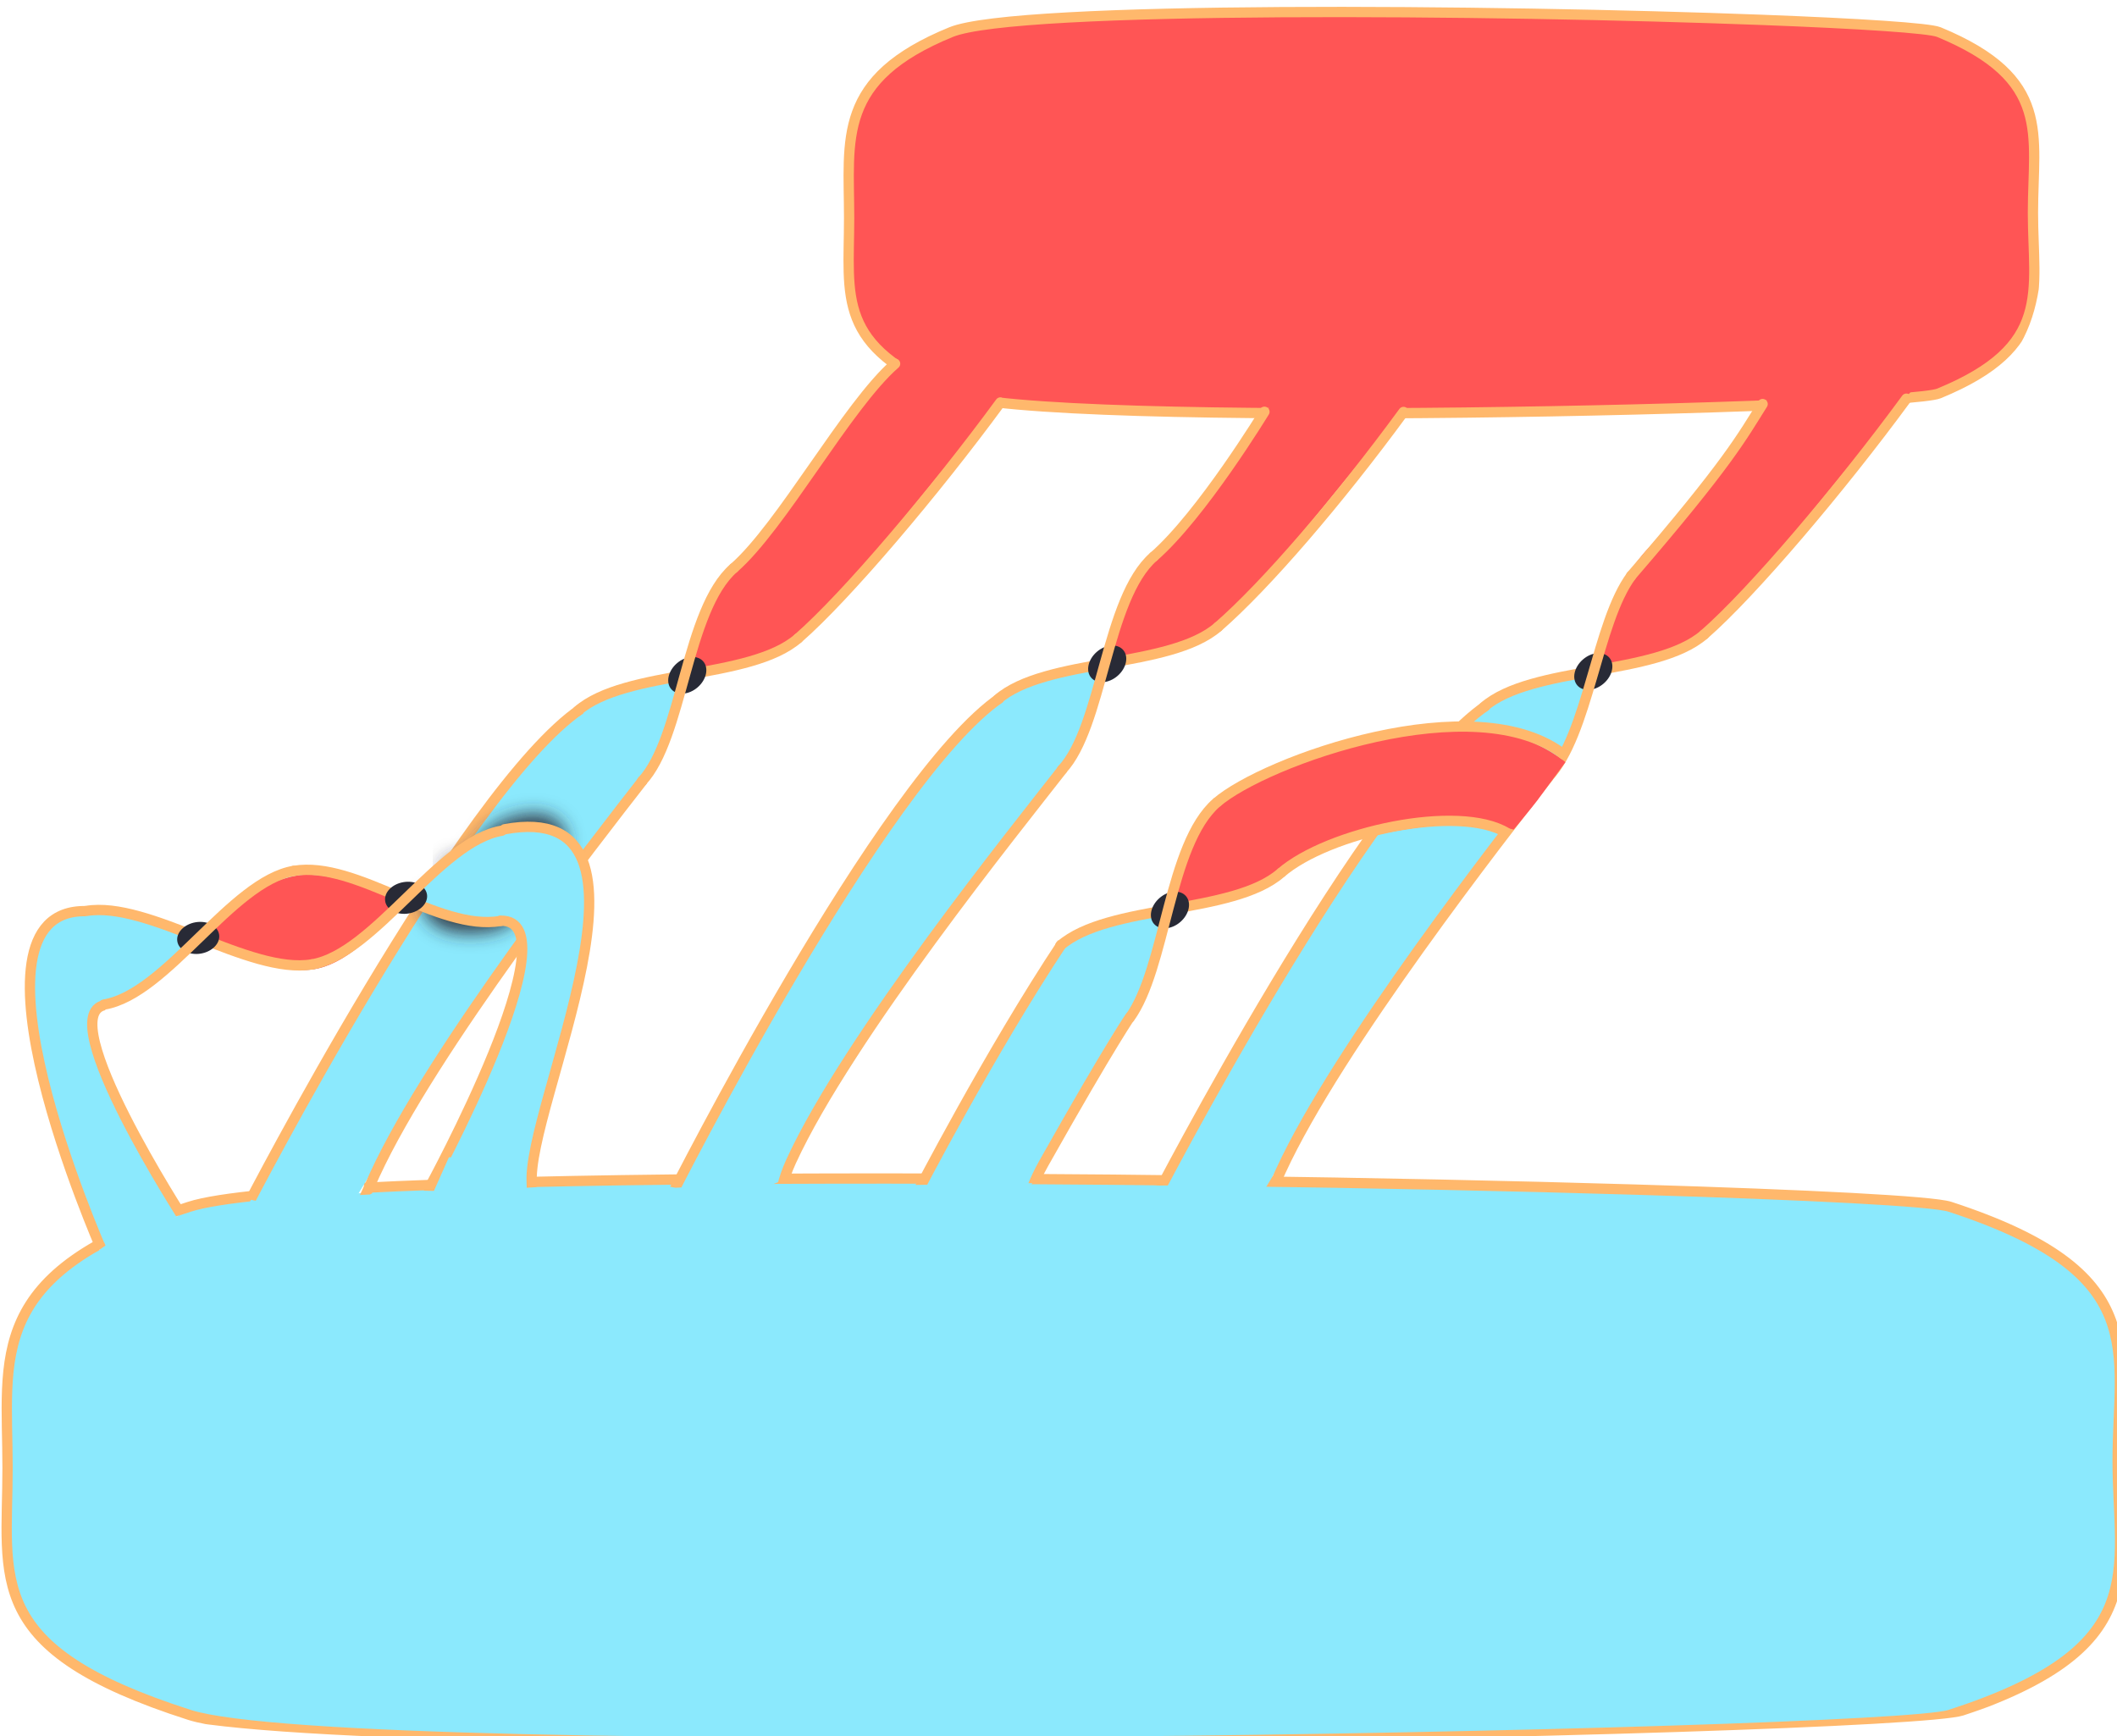
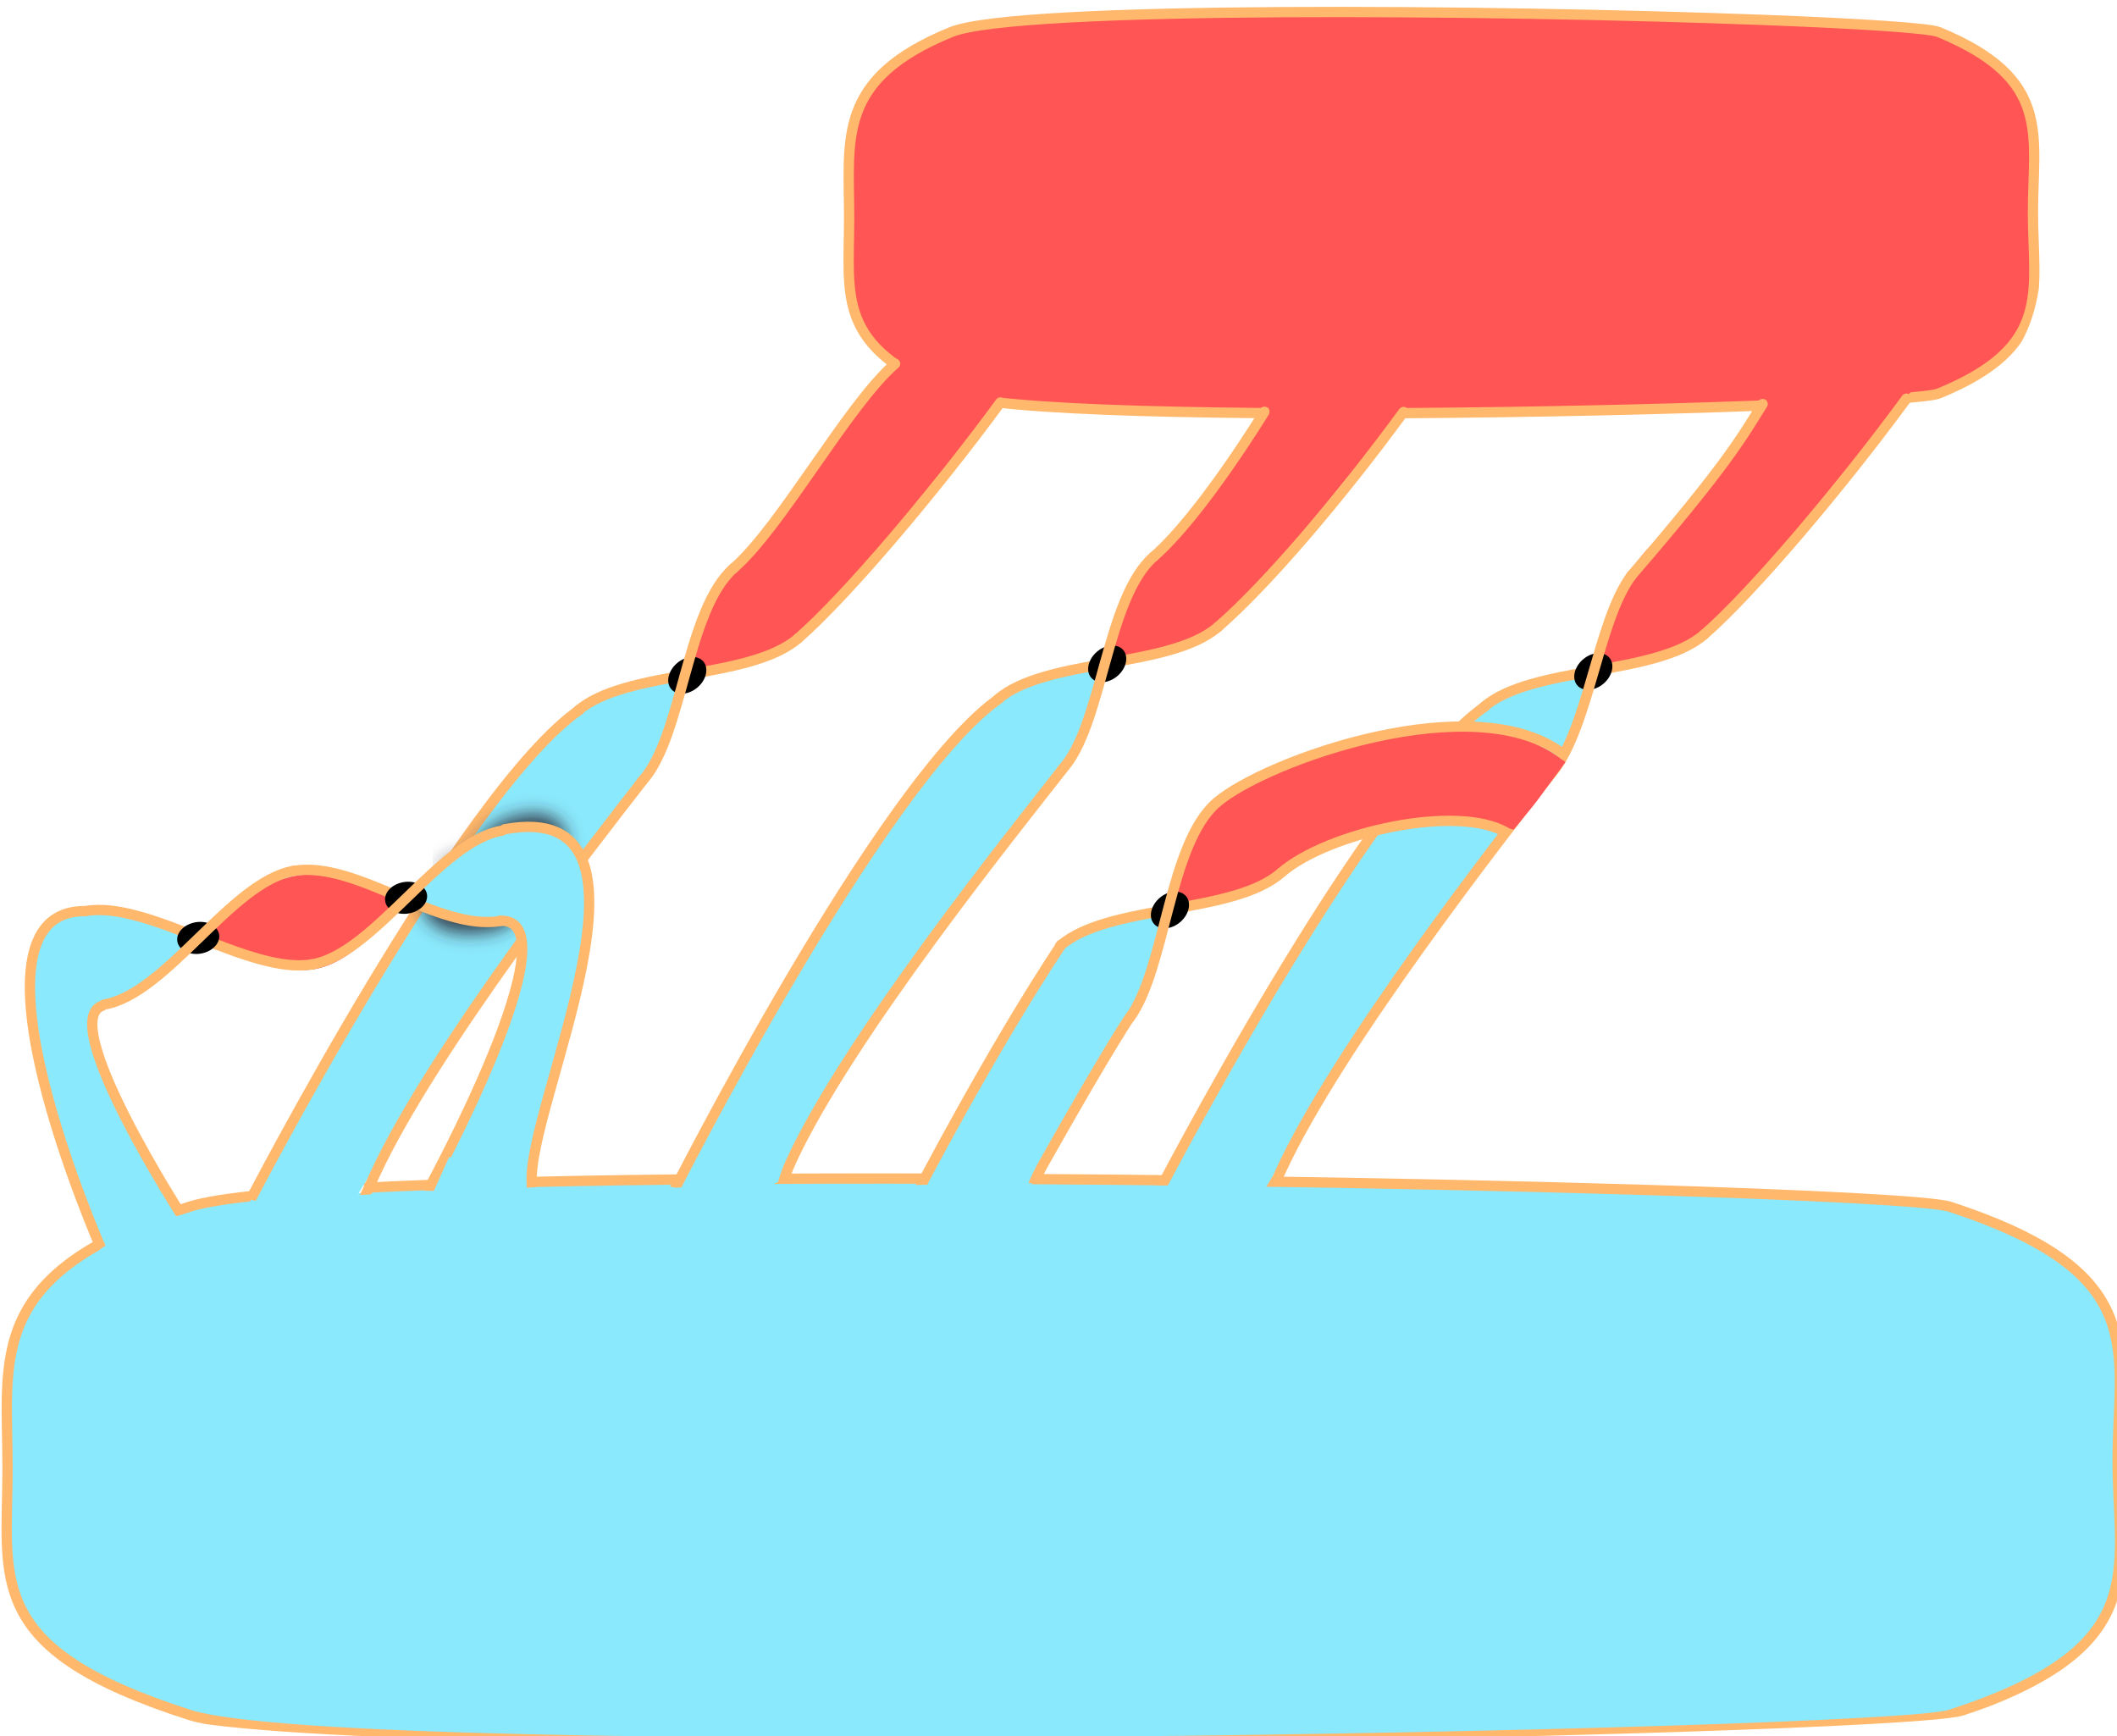
- <svg xmlns="http://www.w3.org/2000/svg" xmlns:ns1="http://vectornator.io" height="100%" stroke-miterlimit="10" style="fill-rule:nonzero;clip-rule:evenodd;stroke-linecap:round;stroke-linejoin:round;" version="1.1" viewBox="0 0 1000 820" width="100%" xml:space="preserve">
+ <svg xmlns="http://www.w3.org/2000/svg" xmlns:ns1="http://vectornator.io" stroke-miterlimit="10" style="fill-rule:nonzero;clip-rule:evenodd;stroke-linecap:round;stroke-linejoin:round;" version="1.1" viewBox="0 0 1000 820" xml:space="preserve">
  <defs>
    <filter color-interpolation-filters="sRGB" filterUnits="userSpaceOnUse" height="61.911" id="Filter" width="79.592" x="188.957" y="389.485">
      <feDropShadow dx="-3.599" dy="6.227" flood-color="#282a36" flood-opacity="0.9" in="SourceGraphic" result="Shadow" stdDeviation="4.253" />
    </filter>
    <filter color-interpolation-filters="sRGB" filterUnits="userSpaceOnUse" height="61.911" id="Filter_2" width="79.592" x="198.453" y="373.82">
      <feDropShadow dx="5.897" dy="-9.439" flood-color="#282a36" flood-opacity="0.9" in="SourceGraphic" result="Shadow" stdDeviation="4.253" />
    </filter>
  </defs>
-   <clipPath id="ArtboardFrame">
+   <clipPath id="ArtboardFrame_19">
    <rect height="820" width="1000" x="0" y="0" />
  </clipPath>
-   <g clip-path="url(#ArtboardFrame)" id="Layer-1" ns1:layerName="Layer 1" visibility="hidden">
-     <path d="M-110.735-138.315L1054.77-138.315L1054.77 1059.06L-110.735 1059.06L-110.735-138.315Z" fill="#282a36" fill-rule="nonzero" opacity="1" stroke="none" />
+   <g clip-path="url(#ArtboardFrame_19)" id="Layer-1" ns1:layerName="Layer 1" visibility="hidden">
+     <path d="M-110.735-138.315L1054.77-138.315L1054.77 1059.06L-110.735 1059.06L-110.735-138.315Z" class="fill-background" fill-rule="nonzero" opacity="1" stroke="none" />
  </g>
-   <g clip-path="url(#ArtboardFrame)" id="Layer-2" ns1:layerName="Layer 2">
+   <g clip-path="url(#ArtboardFrame_19)" id="Layer-2" ns1:layerName="Layer 2">
    <g opacity="1">
      <clipPath id="ClipPath">
        <path d="M-4.696 685.607C-14.171 626.683 38.457 574.606 38.457 574.606L46.742 590.476L84.365 574.223L79.04 560.128L119.769 550.946L121.813 566.998L172.327 563.436L169.686 542.141C169.686 542.141 192.338 540.495 200.136 540.167C201.724 540.1 205.816 561.999 205.816 561.999L250.844 560.883C250.844 560.883 247.063 538.309 249.454 538.228C264.049 537.728 297.108 533.782 297.108 533.782L307.581 533.344L337.672 545.507L338.552 532.886C338.552 532.886 354.148 532.003 360.511 531.93C363.844 531.892 363.605 548.044 363.605 548.044L399.917 545.095C399.917 545.095 397.709 523.156 401.657 523.103C426.327 522.773 525.881 513.996 525.881 513.996C525.881 513.996 472.419 563.149 485.708 543.488C498.997 523.828 513.762 541.582 513.762 541.582L536.911 543.481L574.901 524.389C574.901 524.389 596.023 524.713 615.383 526.57C618.969 526.914 619.175 540.113 619.175 540.113L645.178 543.805L657.041 525.976L830.984 531.056L807.724 551.35L847.676 552.536L856.673 537.799L882.518 542.943L887.473 553.381L914.781 560.05C914.781 560.05 921.262 545.144 921.724 545.298C1019.45 577.702 1008.45 631.163 1008.45 685.607C1008.45 740.284 1025.85 777.9 927.402 810.303C896.481 820.481 153.255 835.291 76.356 810.303C-23.344 777.906 4.778 744.532-4.696 685.607Z" />
      </clipPath>
      <g clip-path="url(#ClipPath)">
-         <path d="M3.569 693.43C3.569 640.633-7.314 601.199 89.452 570.019C144.546 552.266 547.802 555.174 772.262 561.901C854.641 564.37 912.937 567.353 921.098 570.019C1016.59 601.203 1000.3 637.625 1000.3 690.019C1000.3 742.637 1017.3 778.836 921.098 810.019C890.881 819.813 164.598 834.066 89.452 810.019C-7.975 778.842 3.569 746.435 3.569 693.43Z" fill="#8be9fd" fill-rule="nonzero" opacity="1" stroke="#ffb86c" stroke-linecap="round" stroke-linejoin="round" stroke-width="4.861" />
+         <path d="M3.569 693.43C3.569 640.633-7.314 601.199 89.452 570.019C144.546 552.266 547.802 555.174 772.262 561.901C854.641 564.37 912.937 567.353 921.098 570.019C1016.59 601.203 1000.3 637.625 1000.3 690.019C1000.3 742.637 1017.3 778.836 921.098 810.019C890.881 819.813 164.598 834.066 89.452 810.019C-7.975 778.842 3.569 746.435 3.569 693.43Z" class="fill-blue stroke-orange stroke-orange" fill="#8be9fd" fill-rule="nonzero" opacity="1" stroke="#ffb86c" stroke-linecap="round" stroke-linejoin="round" stroke-width="4.861" />
      </g>
    </g>
    <g opacity="1">
      <clipPath id="ClipPath_2">
        <path d="M396.458 97.369C391.143 55.46 420.669 18.421 420.669 18.421L428.377 9.883L434.186 12.114L443.437 8.124L466.287 1.593L473.554 1.804L481.496-1.591L494.292-4.67C494.292-4.67 507.001-5.84 511.376-6.074C512.267-6.121 522.722-6.061 522.722-6.061C522.722-6.061 534.229 10.886 533.705-5.993C533.181-22.872 537.704-7.395 539.045-7.453C547.234-7.808 565.78-10.614 565.78-10.614L571.656-10.926L588.538-2.276L589.032-11.252C589.032-11.252 597.782-11.88 601.352-11.932C603.221-11.959 603.087-0.471 603.087-0.471L623.46-2.568C623.46-2.568 622.221-18.172 624.436-18.21C638.276-18.445 694.13-24.687 694.13-24.687L681.516-5.443L702.608-8.023L721.632-17.296C721.632-17.296 733.482-17.065 744.343-15.744C746.355-15.499 746.471-6.112 746.471-6.112L761.059-3.486L767.715-16.167L865.302-12.554C865.302-12.554 859.275 17.447 855.304 2.102C851.334-13.243 871.904 1.895 871.904 1.895L879.715-7.758L894.215-4.099L894.684 1.423L909.766 4.59C909.766 4.59 915.951-2.534 916.211-2.424C971.037 20.623 964.87 58.646 964.87 97.369C964.87 136.257 966.456 173.917 911.224 196.963C893.876 204.202 485.504 208.737 442.361 190.965C386.427 167.923 401.774 139.278 396.458 97.369Z" />
      </clipPath>
      <g clip-path="url(#ClipPath_2)">
-         <path d="M401.095 102.932C401.095 65.382 394.99 37.335 449.279 15.158C480.188 2.531 706.428 4.6 832.358 9.384C878.575 11.14 911.281 13.262 915.86 15.158C969.436 37.337 960.296 63.242 960.296 100.506C960.296 137.93 969.832 163.676 915.86 185.855C898.907 192.821 491.438 202.958 449.279 185.855C394.619 163.681 401.095 140.632 401.095 102.932Z" fill="#ff5555" fill-rule="nonzero" opacity="1" stroke="#ffb86c" stroke-linecap="round" stroke-linejoin="round" stroke-width="4.861" />
+         <path d="M401.095 102.932C401.095 65.382 394.99 37.335 449.279 15.158C480.188 2.531 706.428 4.6 832.358 9.384C878.575 11.14 911.281 13.262 915.86 15.158C969.436 37.337 960.296 63.242 960.296 100.506C960.296 137.93 969.832 163.676 915.86 185.855C898.907 192.821 491.438 202.958 449.279 185.855C394.619 163.681 401.095 140.632 401.095 102.932Z" class="fill-red stroke-orange stroke-orange" fill="#ff5555" fill-rule="nonzero" opacity="1" stroke="#ffb86c" stroke-linecap="round" stroke-linejoin="round" stroke-width="4.861" />
      </g>
    </g>
  </g>
  <g id="Layer-7" ns1:layerName="Layer 7">
    <g opacity="1">
      <clipPath id="ClipPath_3">
        <path d="M326.437 325.567C307.062 307.143 165.112 318.074 182.955 299.31C200.798 280.547 88.275 603.297 107.649 621.721C127.023 640.144 405.38 356.777 387.537 375.541C369.694 394.305 345.811 343.991 326.437 325.567Z" />
      </clipPath>
      <g clip-path="url(#ClipPath_3)">
-         <path d="M452.462 233.611C428.943 252.236 369.241 249.758 345.722 268.382L345.717 268.376C322.198 287 320.325 358.183 305.026 369.308C272.546 392.926 169.326 563.757 169.326 563.757C169.326 563.757 106.497 589.149 118.525 566.753C231.778 355.884 269.191 338.642 269.191 338.642C288.673 323.214 331.914 319.67 359.66 310.473C365.409 308.567 370.479 306.15 374.516 302.953L374.521 302.96C398.04 284.335 393.733 221.501 424.92 195.96C448.86 176.354 564.994 33.844 660.481 36.812C759.538 39.892 713.28 114.275 726.123 133.07C726.123 133.07 709.807 144.026 709.62 143.579C686.314 87.841 749.54 81.345 660.224 75.757C615.75 72.975 465.444 228.676 451.464 233.731" fill="#8be9fd" fill-rule="nonzero" opacity="1" stroke="none" />
+         <path d="M452.462 233.611C428.943 252.236 369.241 249.758 345.722 268.382L345.717 268.376C322.198 287 320.325 358.183 305.026 369.308C272.546 392.926 169.326 563.757 169.326 563.757C169.326 563.757 106.497 589.149 118.525 566.753C231.778 355.884 269.191 338.642 269.191 338.642C288.673 323.214 331.914 319.67 359.66 310.473C365.409 308.567 370.479 306.15 374.516 302.953L374.521 302.96C398.04 284.335 393.733 221.501 424.92 195.96C448.86 176.354 564.994 33.844 660.481 36.812C759.538 39.892 713.28 114.275 726.123 133.07C726.123 133.07 709.807 144.026 709.62 143.579C686.314 87.841 749.54 81.345 660.224 75.757C615.75 72.975 465.444 228.676 451.464 233.731" class="fill-blue" fill="#8be9fd" fill-rule="nonzero" opacity="1" stroke="none" />
      </g>
    </g>
    <g opacity="1">
      <clipPath id="ClipPath_4">
        <path d="M326.437 325.567C307.062 307.143 309.874 272.164 327.717 253.4C335.863 244.834 290.618 211.265 329.599 177.034C376.002 136.286 448.695 174.99 446.724 177.759C444.753 180.528 570.229 195.188 551.254 229.316C518.772 287.735 409.141 308.274 397.878 320.118C380.035 338.882 345.811 343.991 326.437 325.567Z" />
      </clipPath>
      <g clip-path="url(#ClipPath_4)">
-         <path d="M429.438 165.264C405.919 183.889 369.241 249.758 345.722 268.382L344.84 271.883C316.05 302.365 329.579 344.078 297.896 367.16C277.69 381.881 370.363 436.07 370.363 436.07L342.798 465.057C342.798 465.057 212.892 362.225 268.732 332.527C302.243 314.705 331.914 319.67 359.66 310.473C365.409 308.567 370.479 306.15 374.516 302.953L374.521 302.96C398.04 284.335 453.226 209.661 484.41 175.798C541.99 113.272 596.665 43.162 616.86 72.715L563.666 41.015C563.666 41.015 537.372 65.439 495.315 80.643" fill="#ff5555" fill-rule="nonzero" opacity="1" stroke="none" />
+         <path d="M429.438 165.264C405.919 183.889 369.241 249.758 345.722 268.382L344.84 271.883C316.05 302.365 329.579 344.078 297.896 367.16C277.69 381.881 370.363 436.07 370.363 436.07L342.798 465.057C342.798 465.057 212.892 362.225 268.732 332.527C302.243 314.705 331.914 319.67 359.66 310.473C365.409 308.567 370.479 306.15 374.516 302.953L374.521 302.96C398.04 284.335 453.226 209.661 484.41 175.798C541.99 113.272 596.665 43.162 616.86 72.715L563.666 41.015C563.666 41.015 537.372 65.439 495.315 80.643" class="fill-red" fill="#ff5555" fill-rule="nonzero" opacity="1" stroke="none" />
      </g>
    </g>
    <g opacity="1">
-       <path d="M376.991 301.52C354.367 321.222 295.465 316.137 272.841 335.839" fill="none" opacity="1" stroke="#ffb86c" stroke-linecap="round" stroke-linejoin="round" stroke-width="4.861" />
-       <path d="M317.105 325.545C314.384 322.421 315.555 316.949 319.72 313.322C323.885 309.695 329.467 309.287 332.187 312.41C334.907 315.534 333.736 321.007 329.571 324.634C325.406 328.261 319.825 328.669 317.105 325.545Z" fill="#282a36" fill-rule="nonzero" opacity="1" stroke="none" />
-       <path d="M303.223 369.035C322.458 348.543 323.986 288.026 346.609 268.324" fill="none" opacity="1" stroke="#ffb86c" stroke-linecap="round" stroke-linejoin="round" stroke-width="4.861" />
-       <path d="M376.997 301.526C399.621 281.824 441.651 232.25 472.547 190.103" fill="none" opacity="1" stroke="#ffb86c" stroke-linecap="round" stroke-linejoin="round" stroke-width="4.861" />
-       <path d="M422.815 171.805C400.191 191.507 369.239 248.629 346.615 268.331" fill="none" opacity="1" stroke="#ffb86c" stroke-linecap="round" stroke-linejoin="round" stroke-width="4.861" />
+       <path d="M376.991 301.52C354.367 321.222 295.465 316.137 272.841 335.839" fill="none" opacity="1" class="stroke-orange stroke-orange" stroke="#ffb86c" stroke-linecap="round" stroke-linejoin="round" stroke-width="4.861" />
+       <path d="M317.105 325.545C314.384 322.421 315.555 316.949 319.72 313.322C323.885 309.695 329.467 309.287 332.187 312.41C334.907 315.534 333.736 321.007 329.571 324.634C325.406 328.261 319.825 328.669 317.105 325.545Z" class="fill-background" fill-rule="nonzero" opacity="1" stroke="none" />
+       <path d="M303.223 369.035C322.458 348.543 323.986 288.026 346.609 268.324" fill="none" opacity="1" class="stroke-orange stroke-orange" stroke="#ffb86c" stroke-linecap="round" stroke-linejoin="round" stroke-width="4.861" />
+       <path d="M376.997 301.526C399.621 281.824 441.651 232.25 472.547 190.103" fill="none" opacity="1" class="stroke-orange stroke-orange" stroke="#ffb86c" stroke-linecap="round" stroke-linejoin="round" stroke-width="4.861" />
+       <path d="M422.815 171.805C400.191 191.507 369.239 248.629 346.615 268.331" fill="none" opacity="1" class="stroke-orange stroke-orange" stroke="#ffb86c" stroke-linecap="round" stroke-linejoin="round" stroke-width="4.861" />
    </g>
    <g opacity="1">
      <clipPath id="ClipPath_5">
        <path d="M32.41 98.084L431.46 174.649L442.579 180.461L488.124 189.283L505.334 190.5L979.141 284.397L962.035 573.876L740.302 562.18C740.302 562.18 692.612 559.224 555.286 559.093C510.394 559.051 457.159 557.92 404.389 557.437C386.811 557.276 358.515 558.138 341.658 558.992C275.766 562.33 192.523 555.739 192.523 555.739L174.679 564.221L120.586 567.15L90.917 560.988L8.692 593.569L32.41 98.084Z" />
      </clipPath>
      <g clip-path="url(#ClipPath_5)">
-         <path d="M274.276 334.912C218.274 373.056 116.706 569.802 116.706 569.802L170.506 569.476C170.506 569.476 172.791 564.065 177.053 554.81C204.124 496.027 281.911 396.533 303.818 368.394" fill="none" opacity="1" stroke="#ffb86c" stroke-linecap="butt" stroke-linejoin="round" stroke-width="4.861" />
+         <path d="M274.276 334.912C218.274 373.056 116.706 569.802 116.706 569.802L170.506 569.476C170.506 569.476 172.791 564.065 177.053 554.81C204.124 496.027 281.911 396.533 303.818 368.394" fill="none" opacity="1" class="stroke-orange stroke-orange" stroke="#ffb86c" stroke-linecap="butt" stroke-linejoin="round" stroke-width="4.861" />
      </g>
    </g>
  </g>
-   <g clip-path="url(#ArtboardFrame)" id="Layer-3" ns1:layerName="Layer 3">
+   <g clip-path="url(#ArtboardFrame_19)" id="Layer-3" ns1:layerName="Layer 3">
    <g opacity="1">
      <clipPath id="ClipPath_6">
        <path d="M524.798 320.157C505.424 301.734 363.474 312.664 381.317 293.901C399.16 275.137 286.636 597.887 306.011 616.311C325.385 634.734 603.742 351.367 585.899 370.131C568.056 388.895 544.173 338.581 524.798 320.157Z" />
      </clipPath>
      <g clip-path="url(#ClipPath_6)">
-         <path d="M650.824 228.201C627.305 246.826 567.602 244.348 544.084 262.973L544.078 262.966C520.56 281.59 518.687 352.773 503.388 363.898C470.907 387.516 367.688 558.347 367.688 558.347C367.688 558.347 304.859 583.739 316.887 561.343C430.14 350.474 467.553 333.232 467.553 333.232C487.035 317.805 530.276 314.26 558.021 305.063C563.77 303.158 568.841 300.74 572.877 297.543L572.883 297.55C596.402 278.926 592.095 216.091 623.282 190.55C647.222 170.944 763.355 28.434 858.843 31.402C957.9 34.482 911.642 108.866 924.485 127.66C924.485 127.66 908.168 138.616 907.982 138.169C884.675 82.431 947.902 75.935 858.586 70.347C814.112 67.565 663.806 223.266 649.825 228.321" fill="#8be9fd" fill-rule="nonzero" opacity="1" stroke="none" />
+         <path d="M650.824 228.201C627.305 246.826 567.602 244.348 544.084 262.973L544.078 262.966C520.56 281.59 518.687 352.773 503.388 363.898C470.907 387.516 367.688 558.347 367.688 558.347C367.688 558.347 304.859 583.739 316.887 561.343C430.14 350.474 467.553 333.232 467.553 333.232C487.035 317.805 530.276 314.26 558.021 305.063C563.77 303.158 568.841 300.74 572.877 297.543L572.883 297.55C596.402 278.926 592.095 216.091 623.282 190.55C647.222 170.944 763.355 28.434 858.843 31.402C957.9 34.482 911.642 108.866 924.485 127.66C924.485 127.66 908.168 138.616 907.982 138.169C884.675 82.431 947.902 75.935 858.586 70.347C814.112 67.565 663.806 223.266 649.825 228.321" class="fill-blue" fill="#8be9fd" fill-rule="nonzero" opacity="1" stroke="none" />
      </g>
    </g>
    <g opacity="1">
      <clipPath id="ClipPath_7">
        <path d="M524.798 320.157C505.424 301.734 508.236 266.754 526.079 247.99C534.225 239.424 488.979 205.855 527.961 171.624C574.364 130.876 647.057 169.58 645.086 172.349C643.115 175.118 768.59 189.778 749.615 223.906C717.134 282.325 607.502 302.864 596.239 314.708C578.396 333.472 544.173 338.581 524.798 320.157Z" />
      </clipPath>
      <g clip-path="url(#ClipPath_7)">
-         <path d="M627.799 159.854C604.281 178.479 567.602 244.348 544.084 262.973L543.201 266.473C514.412 296.956 527.94 338.668 496.258 361.75C476.052 376.471 568.724 430.661 568.724 430.661L541.16 459.647C541.16 459.647 411.254 356.815 467.094 327.117C500.605 309.295 530.276 314.26 558.021 305.063C563.77 303.158 568.841 300.74 572.877 297.543L572.883 297.55C596.402 278.926 651.587 204.251 682.772 170.388C740.352 107.862 795.027 37.752 815.222 67.305L762.028 35.605C762.028 35.605 735.734 60.029 693.676 75.233" fill="#ff5555" fill-rule="nonzero" opacity="1" stroke="none" />
+         <path d="M627.799 159.854C604.281 178.479 567.602 244.348 544.084 262.973L543.201 266.473C514.412 296.956 527.94 338.668 496.258 361.75C476.052 376.471 568.724 430.661 568.724 430.661L541.16 459.647C541.16 459.647 411.254 356.815 467.094 327.117C500.605 309.295 530.276 314.26 558.021 305.063C563.77 303.158 568.841 300.74 572.877 297.543L572.883 297.55C596.402 278.926 651.587 204.251 682.772 170.388C740.352 107.862 795.027 37.752 815.222 67.305L762.028 35.605C762.028 35.605 735.734 60.029 693.676 75.233" class="fill-red" fill="#ff5555" fill-rule="nonzero" opacity="1" stroke="none" />
      </g>
    </g>
    <g opacity="1">
-       <path d="M575.353 296.11C552.729 315.812 493.827 310.727 471.203 330.429" fill="none" opacity="1" stroke="#ffb86c" stroke-linecap="round" stroke-linejoin="round" stroke-width="4.861" />
-       <path d="M515.466 320.135C512.746 317.012 513.917 311.539 518.082 307.912C522.247 304.285 527.828 303.877 530.549 307.001C533.269 310.124 532.098 315.597 527.933 319.224C523.768 322.851 518.187 323.259 515.466 320.135Z" fill="#282a36" fill-rule="nonzero" opacity="1" stroke="none" />
-       <path d="M501.585 363.625C520.82 343.134 522.347 282.616 544.971 262.914" fill="none" opacity="1" stroke="#ffb86c" stroke-linecap="round" stroke-linejoin="round" stroke-width="4.861" />
-       <path d="M575.359 296.117C597.982 276.415 632.087 236.747 662.983 194.6" fill="none" opacity="1" stroke="#ffb86c" stroke-linecap="round" stroke-linejoin="round" stroke-width="4.861" />
-       <path d="M597.276 194.505C597.276 194.505 567.601 243.219 544.977 262.921" fill="none" opacity="1" stroke="#ffb86c" stroke-linecap="round" stroke-linejoin="round" stroke-width="4.861" />
+       <path d="M575.353 296.11C552.729 315.812 493.827 310.727 471.203 330.429" fill="none" opacity="1" class="stroke-orange stroke-orange" stroke="#ffb86c" stroke-linecap="round" stroke-linejoin="round" stroke-width="4.861" />
+       <path d="M515.466 320.135C512.746 317.012 513.917 311.539 518.082 307.912C522.247 304.285 527.828 303.877 530.549 307.001C533.269 310.124 532.098 315.597 527.933 319.224C523.768 322.851 518.187 323.259 515.466 320.135Z" class="fill-background" fill-rule="nonzero" opacity="1" stroke="none" />
+       <path d="M501.585 363.625C520.82 343.134 522.347 282.616 544.971 262.914" fill="none" opacity="1" class="stroke-orange stroke-orange" stroke="#ffb86c" stroke-linecap="round" stroke-linejoin="round" stroke-width="4.861" />
+       <path d="M575.359 296.117C597.982 276.415 632.087 236.747 662.983 194.6" fill="none" opacity="1" class="stroke-orange stroke-orange" stroke="#ffb86c" stroke-linecap="round" stroke-linejoin="round" stroke-width="4.861" />
+       <path d="M597.276 194.505C597.276 194.505 567.601 243.219 544.977 262.921" fill="none" opacity="1" class="stroke-orange stroke-orange" stroke="#ffb86c" stroke-linecap="round" stroke-linejoin="round" stroke-width="4.861" />
    </g>
    <g opacity="1">
      <clipPath id="ClipPath_8">
        <path d="M230.771 92.674L629.821 169.239L640.941 175.051L686.486 183.874L703.696 185.09L1177.5 278.987L1160.4 568.466L938.664 556.77C938.664 556.77 890.973 553.814 753.648 553.684C708.756 553.641 655.52 552.511 602.75 552.027C585.173 551.866 556.877 552.728 540.02 553.582C474.128 556.921 390.885 550.329 390.885 550.329L373.041 558.811L318.947 561.024L289.279 555.579L207.053 588.159L230.771 92.674Z" />
      </clipPath>
      <g clip-path="url(#ClipPath_8)">
-         <path d="M472.637 329.502C416.635 367.647 317.217 564.631 317.217 564.631L368.868 564.067C368.868 564.067 369.481 557.699 373.743 548.445C400.813 489.661 480.273 391.123 502.18 362.985" fill="none" opacity="1" stroke="#ffb86c" stroke-linecap="butt" stroke-linejoin="round" stroke-width="4.861" />
+         <path d="M472.637 329.502C416.635 367.647 317.217 564.631 317.217 564.631L368.868 564.067C368.868 564.067 369.481 557.699 373.743 548.445C400.813 489.661 480.273 391.123 502.18 362.985" fill="none" opacity="1" class="stroke-orange stroke-orange" stroke="#ffb86c" stroke-linecap="butt" stroke-linejoin="round" stroke-width="4.861" />
      </g>
    </g>
  </g>
-   <g clip-path="url(#ArtboardFrame)" id="Layer-6" ns1:layerName="Layer 6">
+   <g clip-path="url(#ArtboardFrame_19)" id="Layer-6" ns1:layerName="Layer 6">
    <g opacity="1">
      <clipPath id="ClipPath_9">
        <path d="M754.413 323.769C735.039 305.345 593.088 316.276 610.931 297.512C628.774 278.748 516.251 601.499 535.625 619.922C555 638.346 833.357 354.979 815.514 373.743C797.671 392.507 773.787 342.192 754.413 323.769Z" />
      </clipPath>
      <g clip-path="url(#ClipPath_9)">
-         <path d="M880.438 231.813C856.92 250.438 797.217 247.96 773.699 266.584L773.693 266.578C750.174 285.202 748.301 356.385 733.003 367.51C700.522 391.127 597.303 561.959 597.303 561.959C597.303 561.959 534.474 587.351 546.502 564.955C659.754 354.086 697.167 336.844 697.167 336.844C716.649 321.416 759.891 317.872 787.636 308.675C793.385 306.769 798.455 304.352 802.492 301.155L802.498 301.162C826.016 282.537 821.709 219.703 852.897 194.162C876.837 174.556 992.97 32.046 1088.46 35.014C1187.51 38.093 1141.26 112.477 1154.1 131.272C1154.1 131.272 1137.78 142.228 1137.6 141.781C1114.29 86.043 1177.52 79.547 1088.2 73.959C1043.73 71.176 893.421 226.878 879.44 231.932" fill="#8be9fd" fill-rule="nonzero" opacity="1" stroke="none" />
+         <path d="M880.438 231.813C856.92 250.438 797.217 247.96 773.699 266.584L773.693 266.578C750.174 285.202 748.301 356.385 733.003 367.51C700.522 391.127 597.303 561.959 597.303 561.959C597.303 561.959 534.474 587.351 546.502 564.955C659.754 354.086 697.167 336.844 697.167 336.844C716.649 321.416 759.891 317.872 787.636 308.675C793.385 306.769 798.455 304.352 802.492 301.155L802.498 301.162C826.016 282.537 821.709 219.703 852.897 194.162C876.837 174.556 992.97 32.046 1088.46 35.014C1187.51 38.093 1141.26 112.477 1154.1 131.272C1154.1 131.272 1137.78 142.228 1137.6 141.781C1114.29 86.043 1177.52 79.547 1088.2 73.959C1043.73 71.176 893.421 226.878 879.44 231.932" class="fill-blue" fill="#8be9fd" fill-rule="nonzero" opacity="1" stroke="none" />
      </g>
    </g>
    <g opacity="1">
      <clipPath id="ClipPath_10">
        <path d="M754.413 323.769C735.039 305.345 737.85 270.366 755.693 251.602C763.84 243.036 718.594 209.467 757.576 175.236C803.979 134.487 876.672 173.192 874.7 175.961C872.729 178.73 998.205 193.39 979.23 227.517C946.749 285.937 837.117 306.475 825.854 318.32C808.011 337.084 773.787 342.192 754.413 323.769Z" />
      </clipPath>
      <g clip-path="url(#ClipPath_10)">
-         <path d="M857.414 163.466C833.896 182.091 806.837 235.258 783.319 253.882L778.42 259.157C749.631 289.64 757.555 342.28 725.873 365.362C705.666 380.083 798.339 434.272 798.339 434.272L770.775 463.259C770.775 463.259 640.869 360.427 696.708 330.729C730.219 312.906 759.891 317.872 787.636 308.675C793.385 306.769 798.455 304.352 802.492 301.155L802.498 301.162C826.016 282.537 881.202 207.863 912.386 174C969.966 111.474 1024.64 41.363 1044.84 70.917L991.643 39.217C991.643 39.217 965.348 63.641 923.291 78.845" fill="#ff5555" fill-rule="nonzero" opacity="1" stroke="none" />
+         <path d="M857.414 163.466C833.896 182.091 806.837 235.258 783.319 253.882L778.42 259.157C749.631 289.64 757.555 342.28 725.873 365.362C705.666 380.083 798.339 434.272 798.339 434.272L770.775 463.259C770.775 463.259 640.869 360.427 696.708 330.729C730.219 312.906 759.891 317.872 787.636 308.675C793.385 306.769 798.455 304.352 802.492 301.155L802.498 301.162C826.016 282.537 881.202 207.863 912.386 174C969.966 111.474 1024.64 41.363 1044.84 70.917L991.643 39.217C991.643 39.217 965.348 63.641 923.291 78.845" class="fill-red" fill="#ff5555" fill-rule="nonzero" opacity="1" stroke="none" />
      </g>
    </g>
    <g opacity="1">
-       <path d="M804.967 299.722C782.344 319.424 723.441 314.339 700.818 334.041" fill="none" opacity="1" stroke="#ffb86c" stroke-linecap="round" stroke-linejoin="round" stroke-width="4.861" />
-       <path d="M745.081 323.747C742.361 320.623 743.532 315.151 747.697 311.524C751.862 307.897 757.443 307.488 760.164 310.612C762.884 313.736 761.713 319.208 757.548 322.835C753.383 326.462 747.801 326.871 745.081 323.747Z" fill="#282a36" fill-rule="nonzero" opacity="1" stroke="none" />
-       <path d="M731.199 367.237C750.435 346.745 754.124 293.961 770.663 271.85" fill="none" opacity="1" stroke="#ffb86c" stroke-linecap="round" stroke-linejoin="round" stroke-width="4.861" />
-       <path d="M804.973 299.728C827.597 280.026 869.627 230.452 900.523 188.305" fill="none" opacity="1" stroke="#ffb86c" stroke-linecap="round" stroke-linejoin="round" stroke-width="4.861" />
-       <path d="M832.6 190.853C822.961 206.171 816.471 218.709 770.485 272.036" fill="none" opacity="1" stroke="#ffb86c" stroke-linecap="round" stroke-linejoin="round" stroke-width="4.861" />
+       <path d="M804.967 299.722C782.344 319.424 723.441 314.339 700.818 334.041" fill="none" opacity="1" class="stroke-orange stroke-orange" stroke="#ffb86c" stroke-linecap="round" stroke-linejoin="round" stroke-width="4.861" />
+       <path d="M745.081 323.747C742.361 320.623 743.532 315.151 747.697 311.524C751.862 307.897 757.443 307.488 760.164 310.612C762.884 313.736 761.713 319.208 757.548 322.835C753.383 326.462 747.801 326.871 745.081 323.747Z" class="fill-background" fill-rule="nonzero" opacity="1" stroke="none" />
+       <path d="M731.199 367.237C750.435 346.745 754.124 293.961 770.663 271.85" fill="none" opacity="1" class="stroke-orange stroke-orange" stroke="#ffb86c" stroke-linecap="round" stroke-linejoin="round" stroke-width="4.861" />
+       <path d="M804.973 299.728C827.597 280.026 869.627 230.452 900.523 188.305" fill="none" opacity="1" class="stroke-orange stroke-orange" stroke="#ffb86c" stroke-linecap="round" stroke-linejoin="round" stroke-width="4.861" />
+       <path d="M832.6 190.853C822.961 206.171 816.471 218.709 770.485 272.036" fill="none" opacity="1" class="stroke-orange stroke-orange" stroke="#ffb86c" stroke-linecap="round" stroke-linejoin="round" stroke-width="4.861" />
    </g>
    <g opacity="1">
      <clipPath id="ClipPath_11">
        <path d="M460.386 96.286L859.436 172.851L870.555 178.663L916.101 187.485L933.311 188.702L1407.12 282.599L1390.01 572.078L1168.28 560.381C1168.28 560.381 1120.59 557.426 983.263 557.295C938.371 557.253 885.135 556.122 832.365 555.639C814.788 555.478 786.492 556.34 769.634 557.194C703.742 560.532 620.5 553.94 620.5 553.94L604.69 560.454L549.587 559.963L518.894 559.19L436.668 591.771L460.386 96.286Z" />
      </clipPath>
      <g clip-path="url(#ClipPath_11)">
-         <path d="M702.252 333.114C646.25 371.258 544.682 568.004 544.682 568.004L598.482 567.678C598.482 567.678 600.768 562.266 605.029 553.012C632.1 494.229 709.887 394.735 731.794 366.596" fill="none" opacity="1" stroke="#ffb86c" stroke-linecap="butt" stroke-linejoin="round" stroke-width="4.861" />
+         <path d="M702.252 333.114C646.25 371.258 544.682 568.004 544.682 568.004L598.482 567.678C598.482 567.678 600.768 562.266 605.029 553.012C632.1 494.229 709.887 394.735 731.794 366.596" fill="none" opacity="1" class="stroke-orange stroke-orange" stroke="#ffb86c" stroke-linecap="butt" stroke-linejoin="round" stroke-width="4.861" />
      </g>
    </g>
  </g>
-   <g clip-path="url(#ArtboardFrame)" id="Layer-5" ns1:layerName="Layer 5">
+   <g clip-path="url(#ArtboardFrame_19)" id="Layer-5" ns1:layerName="Layer 5">
    <g opacity="1">
-       <path d="M225.585 408.178C230.216 400.29 252.477 393.951 256.083 403.945C259.688 413.939 243.244 423.879 239.357 427.119C236.911 429.157 214.678 432.983 209.244 423.407C204.559 415.152 215.21 425.85 225.585 408.178Z" fill="#8be9fd" fill-rule="nonzero" filter="url(#Filter)" stroke="#ffb86c" stroke-linecap="butt" stroke-linejoin="round" stroke-width="9.836" ns1:shadowAngle="2.09486" ns1:shadowColor="#282a36" ns1:shadowOffset="7.19178" ns1:shadowOpacity="0.9" ns1:shadowRadius="8.50685" />
-       <path d="M225.585 408.178C230.216 400.29 252.477 393.951 256.083 403.945C259.688 413.939 243.244 423.879 239.357 427.119C236.911 429.157 214.678 432.983 209.244 423.407C204.559 415.152 215.21 425.85 225.585 408.178Z" fill="#8be9fd" fill-rule="nonzero" filter="url(#Filter_2)" stroke="#ffb86c" stroke-linecap="butt" stroke-linejoin="round" stroke-width="9.836" ns1:shadowAngle="-1.01235" ns1:shadowColor="#282a36" ns1:shadowOffset="11.1301" ns1:shadowOpacity="0.9" ns1:shadowRadius="8.50685" />
-       <path d="M228.448 434.29C195.622 429.638 170.21 409.319 140.499 413.478L140.498 413.469C110.787 417.628 96.471 457.764 49.255 474.461C28.116 481.936 85.359 573.603 85.359 573.603L48.834 594.179C48.834 594.179-21.558 427.179 41.632 429.83C79.555 431.421 41.836 429.772 41.836 429.772C66.447 426.327 102.631 450.721 131.215 456.833C137.138 458.099 142.734 458.581 147.834 457.867L147.835 457.876C177.546 453.717 201.774 396.722 241.599 390.48C325.574 377.318 241.151 535.613 251.452 562.752C251.452 562.752 188.732 593.959 202.738 564.464C263.154 437.233 252.781 437.739 228.448 434.29Z" fill="#8be9fd" fill-rule="nonzero" opacity="1" stroke="none" />
+       <path d="M225.585 408.178C230.216 400.29 252.477 393.951 256.083 403.945C259.688 413.939 243.244 423.879 239.357 427.119C236.911 429.157 214.678 432.983 209.244 423.407C204.559 415.152 215.21 425.85 225.585 408.178Z" class="fill-blue stroke-orange stroke-orange" fill="#8be9fd" fill-rule="nonzero" filter="url(#Filter)" stroke="#ffb86c" stroke-linecap="butt" stroke-linejoin="round" stroke-width="9.836" ns1:shadowAngle="2.09486" ns1:shadowColor="#282a36" ns1:shadowOffset="7.19178" ns1:shadowOpacity="0.9" ns1:shadowRadius="8.50685" />
+       <path d="M225.585 408.178C230.216 400.29 252.477 393.951 256.083 403.945C259.688 413.939 243.244 423.879 239.357 427.119C236.911 429.157 214.678 432.983 209.244 423.407C204.559 415.152 215.21 425.85 225.585 408.178Z" class="fill-blue stroke-orange stroke-orange" fill="#8be9fd" fill-rule="nonzero" filter="url(#Filter_2)" stroke="#ffb86c" stroke-linecap="butt" stroke-linejoin="round" stroke-width="9.836" ns1:shadowAngle="-1.01235" ns1:shadowColor="#282a36" ns1:shadowOffset="11.1301" ns1:shadowOpacity="0.9" ns1:shadowRadius="8.50685" />
+       <path d="M228.448 434.29C195.622 429.638 170.21 409.319 140.499 413.478L140.498 413.469C110.787 417.628 96.471 457.764 49.255 474.461C28.116 481.936 85.359 573.603 85.359 573.603L48.834 594.179C48.834 594.179-21.558 427.179 41.632 429.83C79.555 431.421 41.836 429.772 41.836 429.772C66.447 426.327 102.631 450.721 131.215 456.833C137.138 458.099 142.734 458.581 147.834 457.867L147.835 457.876C177.546 453.717 201.774 396.722 241.599 390.48C325.574 377.318 241.151 535.613 251.452 562.752C251.452 562.752 188.732 593.959 202.738 564.464C263.154 437.233 252.781 437.739 228.448 434.29Z" class="fill-blue" fill="#8be9fd" fill-rule="nonzero" opacity="1" stroke="none" />
      <clipPath id="ClipPath_12">
        <path d="M97.14 455.23C89.756 429.534 107.668 398.594 132.554 391.443C157.44 384.292 183.6 399.325 190.984 425.021C198.368 450.716 184.18 477.344 159.294 484.495C134.408 491.647 104.524 480.926 97.14 455.23Z" />
      </clipPath>
      <g clip-path="url(#ClipPath_12)">
-         <path d="M246.498 441.573C216.787 445.732 170.21 409.319 140.499 413.478L140.498 413.469C99.113 421.534 95.052 460.726 49.255 474.461C25.309 481.642 76.874 570.571 76.874 570.571L38.43 581.618C38.43 581.618-21.558 427.179 41.632 429.83C79.555 431.421 41.836 429.772 41.836 429.772C66.447 426.327 102.631 450.721 131.215 456.833C137.138 458.099 142.734 458.581 147.834 457.867L147.835 457.876C177.546 453.717 199.729 403.368 239.554 397.126C323.529 383.964 313.964 469.932 316.422 505.642L277.054 515.549C277.054 515.549 291.061 449.871 247.093 441.696" fill="#ff5555" fill-rule="nonzero" opacity="1" stroke="none" />
-         <path d="M226.214 394.221L197.876 431.161L240.889 435.209L269.986 397.257L226.214 394.221Z" fill="none" opacity="1" stroke="#ffb86c" stroke-linecap="butt" stroke-linejoin="round" stroke-width="4.861" />
+         <path d="M246.498 441.573C216.787 445.732 170.21 409.319 140.499 413.478L140.498 413.469C99.113 421.534 95.052 460.726 49.255 474.461C25.309 481.642 76.874 570.571 76.874 570.571L38.43 581.618C38.43 581.618-21.558 427.179 41.632 429.83C79.555 431.421 41.836 429.772 41.836 429.772C66.447 426.327 102.631 450.721 131.215 456.833C137.138 458.099 142.734 458.581 147.834 457.867L147.835 457.876C177.546 453.717 199.729 403.368 239.554 397.126C323.529 383.964 313.964 469.932 316.422 505.642L277.054 515.549C277.054 515.549 291.061 449.871 247.093 441.696" class="fill-red" fill="#ff5555" fill-rule="nonzero" opacity="1" stroke="none" />
+         <path d="M226.214 394.221L197.876 431.161L240.889 435.209L269.986 397.257L226.214 394.221Z" fill="none" opacity="1" class="stroke-orange stroke-orange" stroke="#ffb86c" stroke-linecap="butt" stroke-linejoin="round" stroke-width="4.861" />
      </g>
    </g>
    <g opacity="1">
-       <path d="M147.376 455.526C117.788 460.486 70.243 425.346 40.656 430.307" fill="none" opacity="1" stroke="#ffb86c" stroke-linecap="round" stroke-linejoin="round" stroke-width="4.861" />
-       <path d="M83.767 444.683C83.082 440.597 86.943 436.546 92.39 435.632C97.836 434.719 102.807 437.291 103.492 441.376C104.177 445.461 100.317 449.513 94.87 450.426C89.423 451.339 84.452 448.768 83.767 444.683Z" fill="#282a36" fill-rule="nonzero" opacity="1" stroke="none" />
-       <path d="M49.19 474.49C78.777 469.53 109.255 416.303 138.842 411.343" fill="none" opacity="1" stroke="#ffb86c" stroke-linecap="round" stroke-linejoin="round" stroke-width="4.861" />
-       <path d="M236.36 435.037C206.773 439.998 168.431 406.391 138.843 411.351" fill="none" opacity="1" stroke="#ffb86c" stroke-linecap="round" stroke-linejoin="round" stroke-width="4.861" />
-       <path d="M181.954 425.727C181.269 421.642 185.13 417.59 190.577 416.677C196.023 415.764 200.994 418.335 201.679 422.42C202.364 426.506 198.504 430.558 193.057 431.471C187.61 432.384 182.639 429.812 181.954 425.727Z" fill="#282a36" fill-rule="nonzero" opacity="1" stroke="none" />
-       <path d="M147.377 455.535C176.964 450.575 207.442 397.348 237.029 392.388" fill="none" opacity="1" stroke="#ffb86c" stroke-linecap="round" stroke-linejoin="round" stroke-width="4.861" />
+       <path d="M147.376 455.526C117.788 460.486 70.243 425.346 40.656 430.307" fill="none" opacity="1" class="stroke-orange stroke-orange" stroke="#ffb86c" stroke-linecap="round" stroke-linejoin="round" stroke-width="4.861" />
+       <path d="M83.767 444.683C83.082 440.597 86.943 436.546 92.39 435.632C97.836 434.719 102.807 437.291 103.492 441.376C104.177 445.461 100.317 449.513 94.87 450.426C89.423 451.339 84.452 448.768 83.767 444.683Z" class="fill-background" fill-rule="nonzero" opacity="1" stroke="none" />
+       <path d="M49.19 474.49C78.777 469.53 109.255 416.303 138.842 411.343" fill="none" opacity="1" class="stroke-orange stroke-orange" stroke="#ffb86c" stroke-linecap="round" stroke-linejoin="round" stroke-width="4.861" />
+       <path d="M236.36 435.037C206.773 439.998 168.431 406.391 138.843 411.351" fill="none" opacity="1" class="stroke-orange stroke-orange" stroke="#ffb86c" stroke-linecap="round" stroke-linejoin="round" stroke-width="4.861" />
+       <path d="M181.954 425.727C181.269 421.642 185.13 417.59 190.577 416.677C196.023 415.764 200.994 418.335 201.679 422.42C202.364 426.506 198.504 430.558 193.057 431.471C187.61 432.384 182.639 429.812 181.954 425.727Z" class="fill-background" fill-rule="nonzero" opacity="1" stroke="none" />
+       <path d="M147.377 455.535C176.964 450.575 207.442 397.348 237.029 392.388" fill="none" opacity="1" class="stroke-orange stroke-orange" stroke="#ffb86c" stroke-linecap="round" stroke-linejoin="round" stroke-width="4.861" />
      <clipPath id="ClipPath_13">
        <path d="M-636.987 500.587L358.765 267.523L253.325 560.755L248.801 561.029L248.536 550.202L212.063 546.622L204.974 562.522L198.067 562.382L147.777 537.103C147.777 537.103 88.369 572.781 84.359 574.167C72.672 578.205 46.465 579.54 46.465 579.54L49.832 588.354L43.197 592.887L-376.022 702.533L-471.296 738.229L-539.839 794.126L-636.987 500.587Z" />
      </clipPath>
      <g clip-path="url(#ClipPath_13)">
-         <path d="M40.455 430.37C-22.784 429.429 47.851 590.003 47.851 590.003L87.124 576.167C87.124 576.167 24.816 479.922 49.282 474.779" fill="none" opacity="1" stroke="#ffb86c" stroke-linecap="butt" stroke-linejoin="round" stroke-width="4.861" />
-         <path d="M236.431 434.901C272.263 433.944 202.536 561.516 202.536 561.516L251.238 559.482C247.815 523.851 321.967 376.263 238.379 391.69" fill="none" opacity="1" stroke="#ffb86c" stroke-linecap="round" stroke-linejoin="round" stroke-width="4.861" />
+         <path d="M40.455 430.37C-22.784 429.429 47.851 590.003 47.851 590.003L87.124 576.167C87.124 576.167 24.816 479.922 49.282 474.779" fill="none" opacity="1" class="stroke-orange stroke-orange" stroke="#ffb86c" stroke-linecap="butt" stroke-linejoin="round" stroke-width="4.861" />
+         <path d="M236.431 434.901C272.263 433.944 202.536 561.516 202.536 561.516L251.238 559.482C247.815 523.851 321.967 376.263 238.379 391.69" fill="none" opacity="1" class="stroke-orange stroke-orange" stroke="#ffb86c" stroke-linecap="round" stroke-linejoin="round" stroke-width="4.861" />
      </g>
    </g>
  </g>
-   <g clip-path="url(#ArtboardFrame)" id="Layer-4" ns1:layerName="Layer 4">
+   <g clip-path="url(#ArtboardFrame_19)" id="Layer-4" ns1:layerName="Layer 4">
    <g opacity="1">
      <clipPath id="ClipPath_14">
        <path d="M552.463 437.157C533.088 418.734 391.138 429.664 408.981 410.901C426.824 392.137 314.301 714.887 333.675 733.311C353.049 751.734 631.407 468.367 613.564 487.131C595.721 505.895 571.837 455.581 552.463 437.157Z" />
      </clipPath>
      <g clip-path="url(#ClipPath_14)">
-         <path d="M678.488 345.201C654.97 363.826 595.267 361.348 571.748 379.973L571.743 379.966C548.224 398.59 554.832 448.845 531.052 480.898C513.845 504.092 495.922 551.39 483.404 564.056C472.688 574.899 420.985 585.791 433.733 563.798C470.013 501.208 500.126 448.051 500.126 448.051C519.608 432.623 557.94 431.26 585.686 422.063C591.435 420.158 596.505 417.74 600.542 414.543L600.548 414.55C624.066 395.926 619.759 333.091 650.947 307.55C674.887 287.944 791.02 145.434 886.507 148.402C985.565 151.482 939.306 225.866 952.149 244.66C952.149 244.66 935.833 255.616 935.646 255.169C912.34 199.431 975.566 192.935 886.25 187.347C841.777 184.565 691.47 340.266 677.49 345.321" fill="#8be9fd" fill-rule="nonzero" opacity="1" stroke="none" />
+         <path d="M678.488 345.201C654.97 363.826 595.267 361.348 571.748 379.973L571.743 379.966C548.224 398.59 554.832 448.845 531.052 480.898C513.845 504.092 495.922 551.39 483.404 564.056C472.688 574.899 420.985 585.791 433.733 563.798C470.013 501.208 500.126 448.051 500.126 448.051C519.608 432.623 557.94 431.26 585.686 422.063C591.435 420.158 596.505 417.74 600.542 414.543L600.548 414.55C624.066 395.926 619.759 333.091 650.947 307.55C674.887 287.944 791.02 145.434 886.507 148.402C985.565 151.482 939.306 225.866 952.149 244.66C952.149 244.66 935.833 255.616 935.646 255.169C912.34 199.431 975.566 192.935 886.25 187.347C841.777 184.565 691.47 340.266 677.49 345.321" class="fill-blue" fill="#8be9fd" fill-rule="nonzero" opacity="1" stroke="none" />
      </g>
    </g>
    <g opacity="1">
      <clipPath id="ClipPath_15">
        <path d="M557.668 434.342C538.294 415.919 539.292 382.753 557.135 363.989C565.281 355.423 520.036 321.854 559.017 287.623C605.42 246.875 678.113 285.579 676.142 288.348C674.171 291.117 761.687 328.112 739.481 360.231C729.163 375.155 714.973 391.872 714.973 391.872C714.973 391.872 692.032 385.349 680.213 390.203C649.164 402.954 632.663 425.063 627.295 430.707C609.452 449.471 577.042 452.766 557.668 434.342Z" />
      </clipPath>
      <g clip-path="url(#ClipPath_15)">
-         <path d="M739.468 359.986C691.122 321.419 598.659 360.347 575.14 378.971L574.258 382.472C545.468 412.954 558.997 454.667 527.314 477.749C507.108 492.47 599.78 546.659 599.78 546.659L572.216 575.646C572.216 575.646 442.31 472.814 498.15 443.116C531.661 425.294 561.332 430.259 589.078 421.062C594.827 419.156 599.897 416.739 603.934 413.542L603.939 413.549C627.458 394.924 687.115 383.782 715.768 392.228" fill="#ff5555" fill-rule="nonzero" opacity="1" stroke="none" />
+         <path d="M739.468 359.986C691.122 321.419 598.659 360.347 575.14 378.971L574.258 382.472C545.468 412.954 558.997 454.667 527.314 477.749C507.108 492.47 599.78 546.659 599.78 546.659L572.216 575.646C572.216 575.646 442.31 472.814 498.15 443.116C531.661 425.294 561.332 430.259 589.078 421.062C594.827 419.156 599.897 416.739 603.934 413.542L603.939 413.549C627.458 394.924 687.115 383.782 715.768 392.228" class="fill-red" fill="#ff5555" fill-rule="nonzero" opacity="1" stroke="none" />
      </g>
    </g>
    <g opacity="1">
-       <path d="M604.993 412.369C582.369 432.071 523.467 426.986 500.843 446.688" fill="none" opacity="1" stroke="#ffb86c" stroke-linecap="round" stroke-linejoin="round" stroke-width="4.861" />
-       <path d="M545.106 436.394C542.386 433.27 543.557 427.798 547.722 424.17C551.887 420.543 557.469 420.135 560.189 423.259C562.909 426.383 561.738 431.855 557.573 435.482C553.408 439.109 547.827 439.517 545.106 436.394Z" fill="#282a36" fill-rule="nonzero" opacity="1" stroke="none" />
-       <path d="M533.569 480.843C550.624 457.521 551.988 398.875 574.611 379.173" fill="none" opacity="1" stroke="#ffb86c" stroke-linecap="round" stroke-linejoin="round" stroke-width="4.861" />
-       <path d="M604.999 412.375C627.219 393.025 689.041 379.503 711.876 393.471" fill="none" opacity="1" stroke="#ffb86c" stroke-linecap="butt" stroke-linejoin="round" stroke-width="4.861" />
-       <path d="M739.301 356.871C697.506 323.37 597.241 359.477 574.617 379.179" fill="none" opacity="1" stroke="#ffb86c" stroke-linecap="butt" stroke-linejoin="round" stroke-width="4.861" />
+       <path d="M604.993 412.369C582.369 432.071 523.467 426.986 500.843 446.688" fill="none" opacity="1" class="stroke-orange stroke-orange" stroke="#ffb86c" stroke-linecap="round" stroke-linejoin="round" stroke-width="4.861" />
+       <path d="M545.106 436.394C542.386 433.27 543.557 427.798 547.722 424.17C551.887 420.543 557.469 420.135 560.189 423.259C562.909 426.383 561.738 431.855 557.573 435.482C553.408 439.109 547.827 439.517 545.106 436.394Z" class="fill-background" fill-rule="nonzero" opacity="1" stroke="none" />
+       <path d="M533.569 480.843C550.624 457.521 551.988 398.875 574.611 379.173" fill="none" opacity="1" class="stroke-orange stroke-orange" stroke="#ffb86c" stroke-linecap="round" stroke-linejoin="round" stroke-width="4.861" />
+       <path d="M604.999 412.375C627.219 393.025 689.041 379.503 711.876 393.471" fill="none" opacity="1" class="stroke-orange stroke-orange" stroke="#ffb86c" stroke-linecap="butt" stroke-linejoin="round" stroke-width="4.861" />
+       <path d="M739.301 356.871C697.506 323.37 597.241 359.477 574.617 379.179" fill="none" opacity="1" class="stroke-orange stroke-orange" stroke="#ffb86c" stroke-linecap="butt" stroke-linejoin="round" stroke-width="4.861" />
    </g>
    <g opacity="1">
      <clipPath id="ClipPath_16">
        <path d="M348.436 92.674L747.486 169.239L758.605 175.051L804.15 183.874L821.36 185.09L1295.17 278.987L1278.06 568.466L1056.33 556.77C1056.33 556.77 1008.64 553.814 871.312 553.684C826.421 553.641 773.185 552.511 720.415 552.027C702.838 551.866 674.541 552.728 657.684 553.582C591.792 556.921 508.549 550.329 508.549 550.329L490.706 558.811L431.983 559.71L406.943 555.579L324.718 588.159L348.436 92.674Z" />
      </clipPath>
      <g clip-path="url(#ClipPath_16)">
-         <path d="M501.781 445.489C467.717 496.747 432.732 564.393 432.732 564.393L486.532 564.067C486.532 564.067 488.078 558.277 493.079 549.401C526.114 490.769 534.353 479.657 534.477 479.243" fill="none" opacity="1" stroke="#ffb86c" stroke-linecap="butt" stroke-linejoin="round" stroke-width="4.861" />
+         <path d="M501.781 445.489C467.717 496.747 432.732 564.393 432.732 564.393L486.532 564.067C486.532 564.067 488.078 558.277 493.079 549.401C526.114 490.769 534.353 479.657 534.477 479.243" fill="none" opacity="1" class="stroke-orange stroke-orange" stroke="#ffb86c" stroke-linecap="butt" stroke-linejoin="round" stroke-width="4.861" />
      </g>
    </g>
  </g>
</svg>
